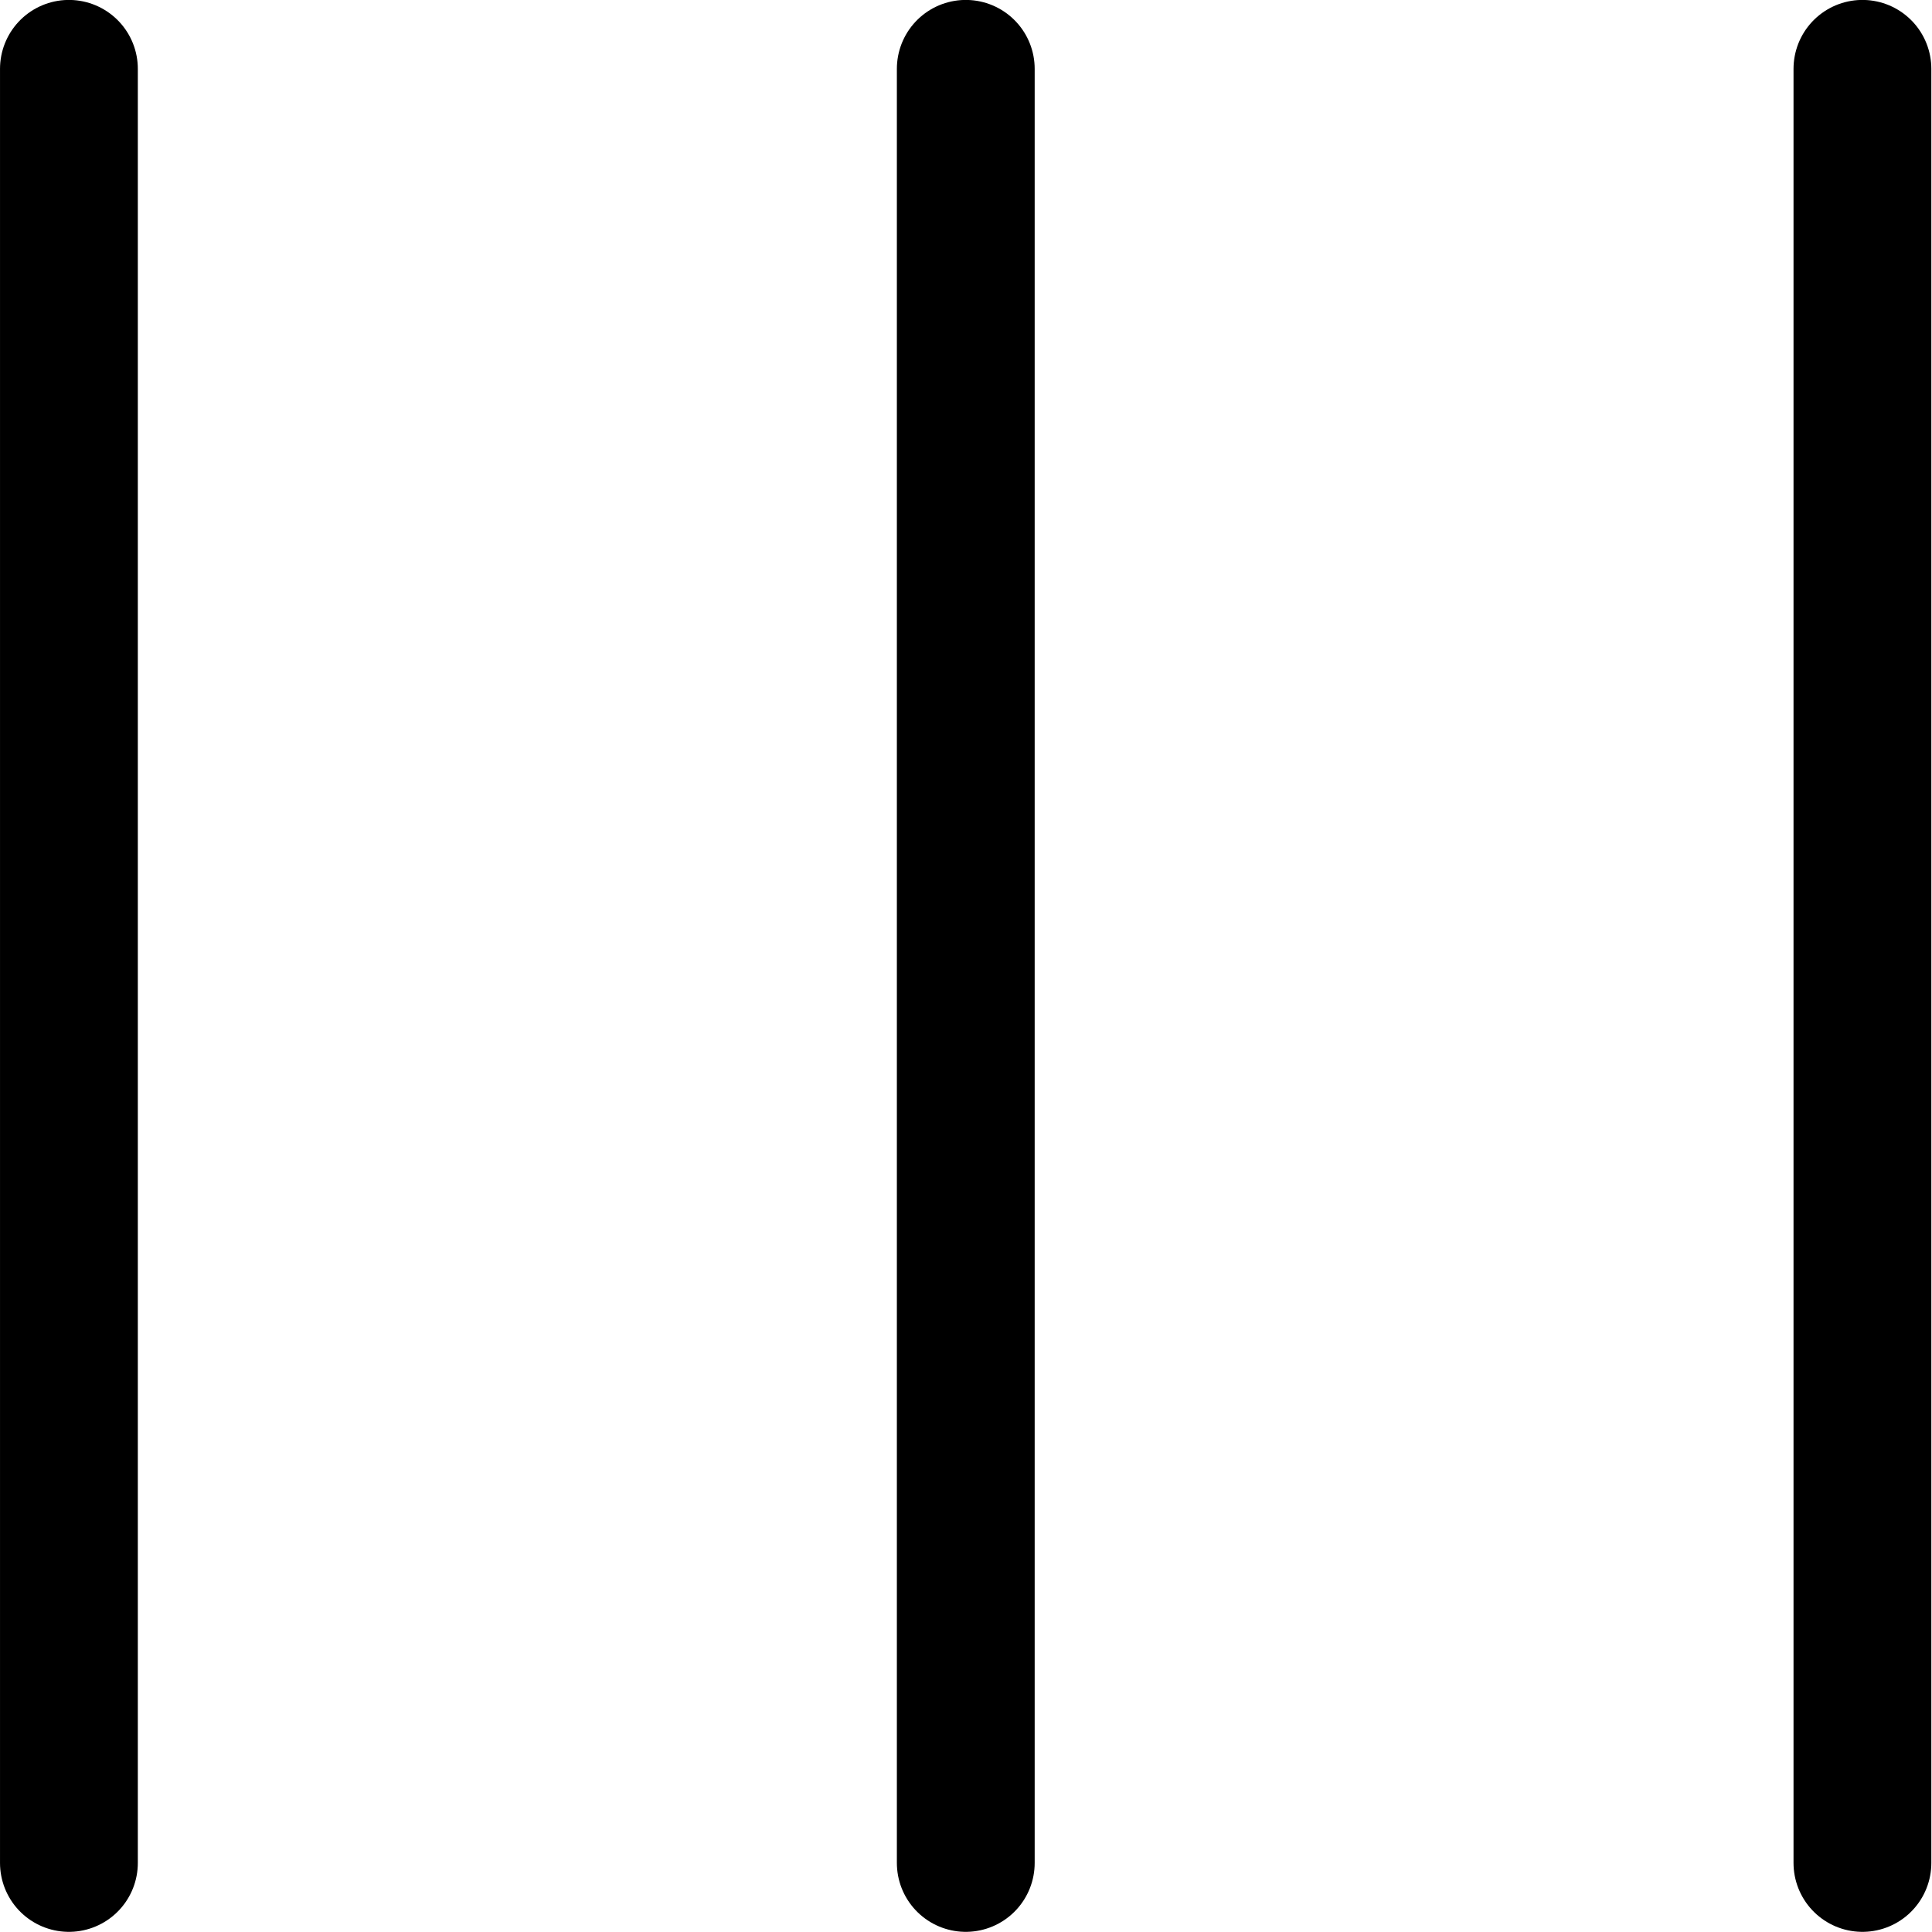
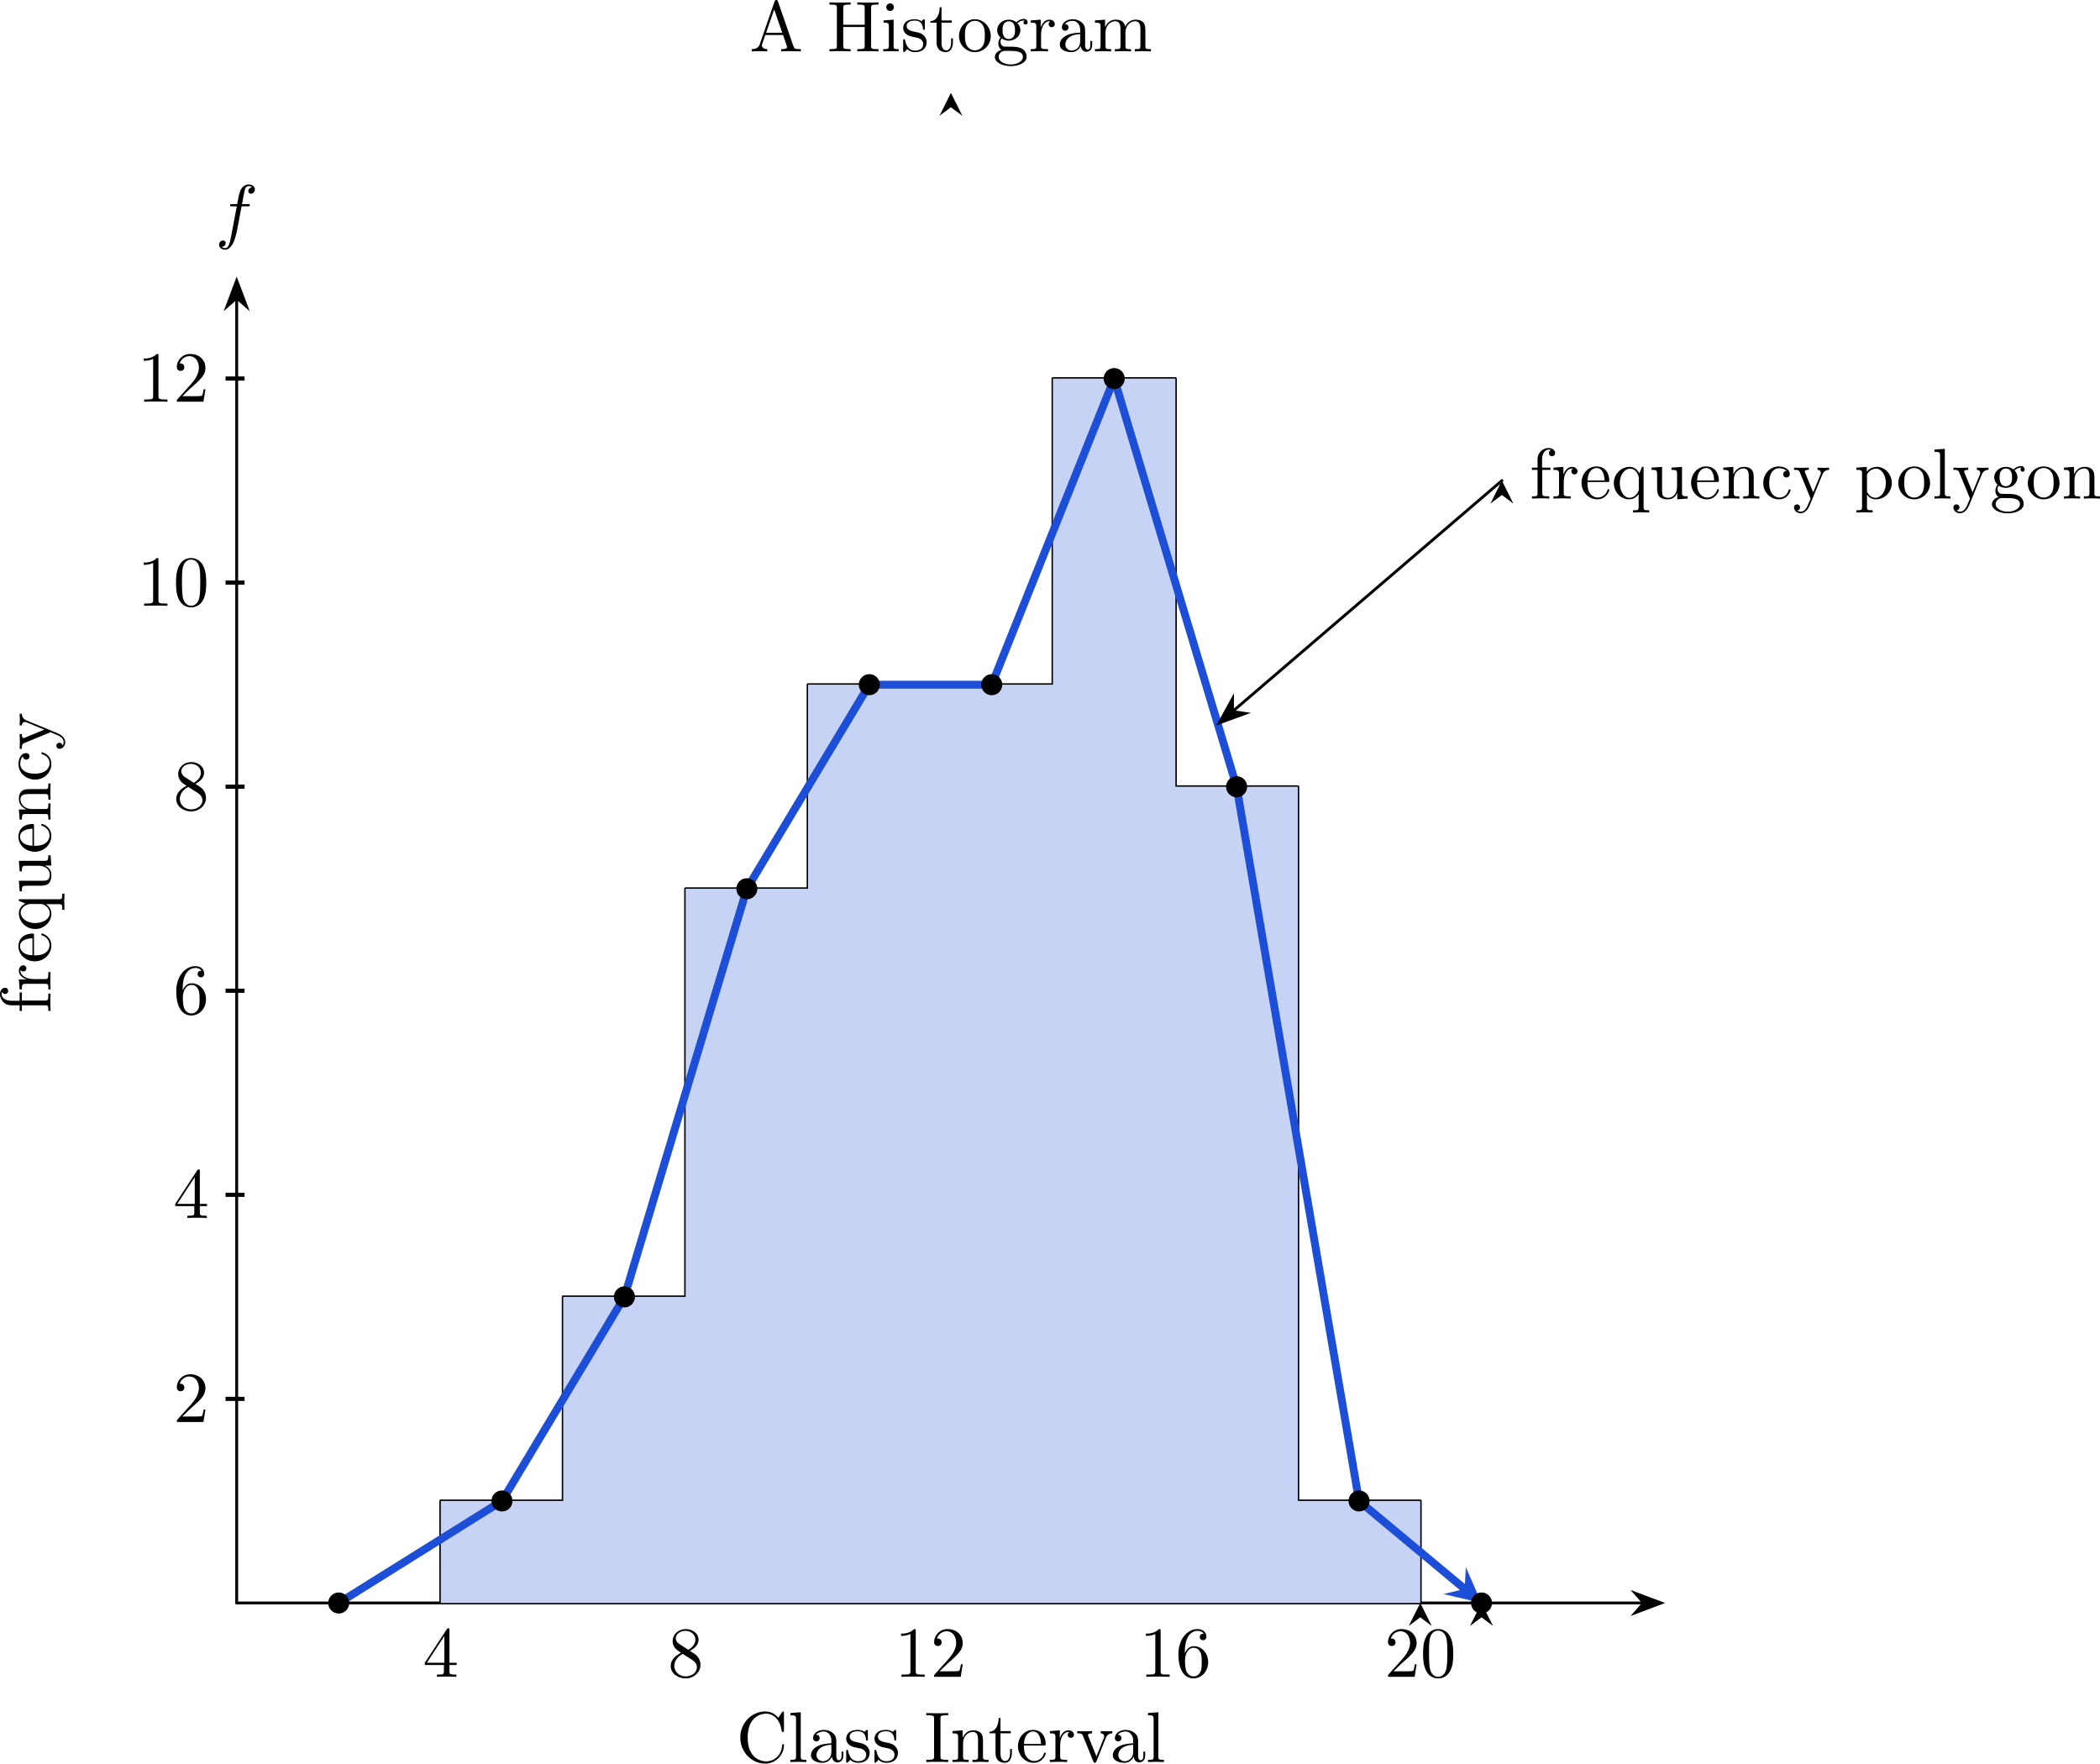
- <svg xmlns="http://www.w3.org/2000/svg" version="1.1" width="13.675pt" height="13.68pt" viewBox="93.634 51.531 13.675 13.68">
+ <svg xmlns="http://www.w3.org/2000/svg" xmlns:xlink="http://www.w3.org/1999/xlink" version="1.1" width="408.398pt" height="342.976pt" viewBox="4.943 21.368 408.398 342.976">
+   <defs>
+     <use id="g18-45" xlink:href="#g13-45" transform="scale(.913242)" />
+     <use id="g18-48" xlink:href="#g13-48" transform="scale(.913242)" />
+     <use id="g18-49" xlink:href="#g13-49" transform="scale(.913242)" />
+     <use id="g18-50" xlink:href="#g13-50" transform="scale(.913242)" />
+     <use id="g18-52" xlink:href="#g13-52" transform="scale(.913242)" />
+     <use id="g18-54" xlink:href="#g13-54" transform="scale(.913242)" />
+     <use id="g18-56" xlink:href="#g13-56" transform="scale(.913242)" />
+     <use id="g18-65" xlink:href="#g13-65" transform="scale(.913242)" />
+     <use id="g18-67" xlink:href="#g13-67" transform="scale(.913242)" />
+     <use id="g18-72" xlink:href="#g13-72" transform="scale(.913242)" />
+     <use id="g18-73" xlink:href="#g13-73" transform="scale(.913242)" />
+     <use id="g18-97" xlink:href="#g13-97" transform="scale(.913242)" />
+     <use id="g18-99" xlink:href="#g13-99" transform="scale(.913242)" />
+     <use id="g18-101" xlink:href="#g13-101" transform="scale(.913242)" />
+     <use id="g18-102" xlink:href="#g13-102" transform="scale(.913242)" />
+     <use id="g18-103" xlink:href="#g13-103" transform="scale(.913242)" />
+     <use id="g18-105" xlink:href="#g13-105" transform="scale(.913242)" />
+     <use id="g18-108" xlink:href="#g13-108" transform="scale(.913242)" />
+     <use id="g18-109" xlink:href="#g13-109" transform="scale(.913242)" />
+     <use id="g18-110" xlink:href="#g13-110" transform="scale(.913242)" />
+     <use id="g18-111" xlink:href="#g13-111" transform="scale(.913242)" />
+     <use id="g18-112" xlink:href="#g13-112" transform="scale(.913242)" />
+     <use id="g18-113" xlink:href="#g13-113" transform="scale(.913242)" />
+     <use id="g18-114" xlink:href="#g13-114" transform="scale(.913242)" />
+     <use id="g18-115" xlink:href="#g13-115" transform="scale(.913242)" />
+     <use id="g18-116" xlink:href="#g13-116" transform="scale(.913242)" />
+     <use id="g18-117" xlink:href="#g13-117" transform="scale(.913242)" />
+     <use id="g18-118" xlink:href="#g13-118" transform="scale(.913242)" />
+     <use id="g18-121" xlink:href="#g13-121" transform="scale(.913242)" />
+     <use id="g16-102" xlink:href="#g8-102" transform="scale(.913242)" />
+     <path id="g13-45" d="M3.011-2.04V-2.673H.12V-2.04H3.011Z" />
+     <path id="g13-48" d="M5.018-3.491C5.018-4.364 4.964-5.236 4.582-6.044C4.08-7.091 3.185-7.265 2.727-7.265C2.073-7.265 1.276-6.982 .829-5.967C.48-5.215 .425-4.364 .425-3.491C.425-2.673 .469-1.691 .916-.862C1.385 .022 2.182 .24 2.716 .24C3.305 .24 4.135 .011 4.615-1.025C4.964-1.778 5.018-2.629 5.018-3.491ZM2.716 0C2.291 0 1.647-.273 1.451-1.32C1.331-1.975 1.331-2.978 1.331-3.622C1.331-4.32 1.331-5.04 1.418-5.629C1.625-6.927 2.444-7.025 2.716-7.025C3.076-7.025 3.796-6.829 4.004-5.749C4.113-5.138 4.113-4.309 4.113-3.622C4.113-2.804 4.113-2.062 3.993-1.364C3.829-.327 3.207 0 2.716 0Z" />
+     <path id="g13-49" d="M3.207-6.982C3.207-7.244 3.207-7.265 2.956-7.265C2.28-6.567 1.32-6.567 .971-6.567V-6.229C1.189-6.229 1.833-6.229 2.4-6.513V-.862C2.4-.469 2.367-.338 1.385-.338H1.036V0C1.418-.033 2.367-.033 2.804-.033S4.189-.033 4.571 0V-.338H4.222C3.24-.338 3.207-.458 3.207-.862V-6.982Z" />
+     <path id="g13-50" d="M1.385-.84L2.542-1.964C4.244-3.469 4.898-4.058 4.898-5.149C4.898-6.393 3.916-7.265 2.585-7.265C1.353-7.265 .545-6.262 .545-5.291C.545-4.68 1.091-4.68 1.124-4.68C1.309-4.68 1.691-4.811 1.691-5.258C1.691-5.542 1.495-5.825 1.113-5.825C1.025-5.825 1.004-5.825 .971-5.815C1.222-6.524 1.811-6.927 2.444-6.927C3.436-6.927 3.905-6.044 3.905-5.149C3.905-4.276 3.36-3.415 2.76-2.738L.665-.404C.545-.284 .545-.262 .545 0H4.593L4.898-1.898H4.625C4.571-1.571 4.495-1.091 4.385-.927C4.309-.84 3.589-.84 3.349-.84H1.385Z" />
+     <path id="g13-52" d="M3.207-1.8V-.851C3.207-.458 3.185-.338 2.378-.338H2.149V0C2.596-.033 3.164-.033 3.622-.033S4.658-.033 5.105 0V-.338H4.876C4.069-.338 4.047-.458 4.047-.851V-1.8H5.138V-2.138H4.047V-7.102C4.047-7.32 4.047-7.385 3.873-7.385C3.775-7.385 3.742-7.385 3.655-7.255L.305-2.138V-1.8H3.207ZM3.273-2.138H.611L3.273-6.207V-2.138Z" />
+     <path id="g13-54" d="M1.44-3.578V-3.84C1.44-6.6 2.793-6.993 3.349-6.993C3.611-6.993 4.069-6.927 4.309-6.556C4.145-6.556 3.709-6.556 3.709-6.065C3.709-5.727 3.971-5.564 4.211-5.564C4.385-5.564 4.713-5.662 4.713-6.087C4.713-6.742 4.233-7.265 3.327-7.265C1.931-7.265 .458-5.858 .458-3.447C.458-.535 1.724 .24 2.738 .24C3.949 .24 4.985-.785 4.985-2.225C4.985-3.611 4.015-4.658 2.804-4.658C2.062-4.658 1.658-4.102 1.44-3.578ZM2.738-.065C2.051-.065 1.724-.72 1.658-.884C1.462-1.396 1.462-2.269 1.462-2.465C1.462-3.316 1.811-4.407 2.793-4.407C2.967-4.407 3.469-4.407 3.807-3.731C4.004-3.327 4.004-2.771 4.004-2.236C4.004-1.713 4.004-1.167 3.818-.775C3.491-.12 2.989-.065 2.738-.065Z" />
+     <path id="g13-56" d="M1.778-4.985C1.276-5.313 1.233-5.684 1.233-5.869C1.233-6.535 1.942-6.993 2.716-6.993C3.513-6.993 4.211-6.425 4.211-5.64C4.211-5.018 3.785-4.495 3.131-4.113L1.778-4.985ZM3.371-3.949C4.156-4.353 4.691-4.92 4.691-5.64C4.691-6.644 3.72-7.265 2.727-7.265C1.636-7.265 .753-6.458 .753-5.444C.753-5.247 .775-4.756 1.233-4.244C1.353-4.113 1.756-3.84 2.029-3.655C1.396-3.338 .458-2.727 .458-1.647C.458-.491 1.571 .24 2.716 .24C3.949 .24 4.985-.665 4.985-1.833C4.985-2.225 4.865-2.716 4.451-3.175C4.244-3.404 4.069-3.513 3.371-3.949ZM2.28-3.491L3.622-2.64C3.927-2.433 4.44-2.105 4.44-1.44C4.44-.633 3.622-.065 2.727-.065C1.789-.065 1.004-.742 1.004-1.647C1.004-2.28 1.353-2.978 2.28-3.491Z" />
+     <path id="g13-65" d="M4.342-7.593C4.287-7.735 4.265-7.811 4.091-7.811S3.884-7.745 3.829-7.593L1.571-1.069C1.375-.513 .938-.349 .349-.338V0C.6-.011 1.069-.033 1.462-.033C1.8-.033 2.367-.011 2.716 0V-.338C2.171-.338 1.898-.611 1.898-.895C1.898-.927 1.909-1.036 1.92-1.058L2.422-2.487H5.116L5.695-.818C5.705-.775 5.727-.709 5.727-.665C5.727-.338 5.116-.338 4.822-.338V0C5.215-.033 5.978-.033 6.393-.033C6.862-.033 7.364-.022 7.822 0V-.338H7.625C6.971-.338 6.818-.415 6.698-.775L4.342-7.593ZM3.764-6.371L4.996-2.825H2.542L3.764-6.371Z" />
+     <path id="g13-67" d="M.611-3.731C.611-1.473 2.378 .24 4.407 .24C6.185 .24 7.255-1.276 7.255-2.542C7.255-2.651 7.255-2.727 7.113-2.727C6.993-2.727 6.993-2.662 6.982-2.553C6.895-.993 5.727-.098 4.538-.098C3.873-.098 1.735-.469 1.735-3.72C1.735-6.982 3.862-7.353 4.527-7.353C5.716-7.353 6.687-6.36 6.905-4.767C6.927-4.615 6.927-4.582 7.08-4.582C7.255-4.582 7.255-4.615 7.255-4.844V-7.429C7.255-7.615 7.255-7.691 7.135-7.691C7.091-7.691 7.047-7.691 6.96-7.56L6.415-6.753C6.011-7.145 5.455-7.691 4.407-7.691C2.367-7.691 .611-5.956 .611-3.731Z" />
+     <path id="g13-72" d="M6.687-6.6C6.687-6.993 6.709-7.113 7.549-7.113H7.811V-7.451C7.429-7.418 6.622-7.418 6.207-7.418S4.975-7.418 4.593-7.451V-7.113H4.855C5.695-7.113 5.716-6.993 5.716-6.6V-4.047H2.455V-6.6C2.455-6.993 2.476-7.113 3.316-7.113H3.578V-7.451C3.196-7.418 2.389-7.418 1.975-7.418S.742-7.418 .36-7.451V-7.113H.622C1.462-7.113 1.484-6.993 1.484-6.6V-.851C1.484-.458 1.462-.338 .622-.338H.36V0C.742-.033 1.549-.033 1.964-.033S3.196-.033 3.578 0V-.338H3.316C2.476-.338 2.455-.458 2.455-.851V-3.709H5.716V-.851C5.716-.458 5.695-.338 4.855-.338H4.593V0C4.975-.033 5.782-.033 6.196-.033S7.429-.033 7.811 0V-.338H7.549C6.709-.338 6.687-.458 6.687-.851V-6.6Z" />
+     <path id="g13-73" d="M2.455-6.6C2.455-6.993 2.487-7.113 3.349-7.113H3.633V-7.451C3.251-7.418 2.389-7.418 1.975-7.418C1.549-7.418 .687-7.418 .305-7.451V-7.113H.589C1.451-7.113 1.484-6.993 1.484-6.6V-.851C1.484-.458 1.451-.338 .589-.338H.305V0C.687-.033 1.549-.033 1.964-.033C2.389-.033 3.251-.033 3.633 0V-.338H3.349C2.487-.338 2.455-.458 2.455-.851V-6.6Z" />
+     <path id="g13-97" d="M3.633-.829C3.676-.393 3.971 .065 4.484 .065C4.713 .065 5.378-.087 5.378-.971V-1.582H5.105V-.971C5.105-.338 4.833-.273 4.713-.273C4.353-.273 4.309-.764 4.309-.818V-3C4.309-3.458 4.309-3.884 3.916-4.287C3.491-4.713 2.945-4.887 2.422-4.887C1.527-4.887 .775-4.375 .775-3.655C.775-3.327 .993-3.142 1.276-3.142C1.582-3.142 1.778-3.36 1.778-3.644C1.778-3.775 1.724-4.135 1.222-4.145C1.516-4.527 2.051-4.647 2.4-4.647C2.935-4.647 3.556-4.222 3.556-3.251V-2.847C3-2.815 2.236-2.782 1.549-2.455C.731-2.084 .458-1.516 .458-1.036C.458-.153 1.516 .12 2.204 .12C2.924 .12 3.425-.316 3.633-.829ZM3.556-2.618V-1.527C3.556-.491 2.771-.12 2.28-.12C1.745-.12 1.298-.502 1.298-1.047C1.298-1.647 1.756-2.553 3.556-2.618Z" />
+     <path id="g13-99" d="M1.276-2.378C1.276-4.156 2.171-4.615 2.749-4.615C2.847-4.615 3.535-4.604 3.916-4.211C3.469-4.178 3.404-3.851 3.404-3.709C3.404-3.425 3.6-3.207 3.905-3.207C4.189-3.207 4.407-3.393 4.407-3.72C4.407-4.462 3.578-4.887 2.738-4.887C1.375-4.887 .371-3.709 .371-2.356C.371-.96 1.451 .12 2.716 .12C4.178 .12 4.527-1.189 4.527-1.298S4.418-1.407 4.385-1.407C4.287-1.407 4.265-1.364 4.244-1.298C3.927-.284 3.218-.153 2.815-.153C2.236-.153 1.276-.622 1.276-2.378Z" />
+     <path id="g13-101" d="M1.222-2.749C1.287-4.375 2.204-4.647 2.575-4.647C3.698-4.647 3.807-3.175 3.807-2.749H1.222ZM1.211-2.52H4.255C4.495-2.52 4.527-2.52 4.527-2.749C4.527-3.829 3.938-4.887 2.575-4.887C1.309-4.887 .305-3.764 .305-2.4C.305-.938 1.451 .12 2.705 .12C4.036 .12 4.527-1.091 4.527-1.298C4.527-1.407 4.44-1.429 4.385-1.429C4.287-1.429 4.265-1.364 4.244-1.276C3.862-.153 2.88-.153 2.771-.153C2.225-.153 1.789-.48 1.538-.884C1.211-1.407 1.211-2.127 1.211-2.52Z" />
+     <path id="g13-102" d="M1.909-4.702V-5.967C1.909-6.927 2.433-7.451 2.913-7.451C2.945-7.451 3.109-7.451 3.273-7.375C3.142-7.331 2.945-7.189 2.945-6.916C2.945-6.665 3.12-6.447 3.415-6.447C3.731-6.447 3.895-6.665 3.895-6.927C3.895-7.331 3.491-7.691 2.913-7.691C2.149-7.691 1.222-7.113 1.222-5.956V-4.702H.36V-4.364H1.222V-.829C1.222-.338 1.102-.338 .371-.338V0C.796-.011 1.309-.033 1.615-.033C2.051-.033 2.564-.033 3 0V-.338H2.771C1.964-.338 1.942-.458 1.942-.851V-4.364H3.185V-4.702H1.909Z" />
+     <path id="g13-103" d="M2.422-1.876C1.473-1.876 1.473-2.967 1.473-3.218C1.473-3.513 1.484-3.862 1.647-4.135C1.735-4.265 1.985-4.571 2.422-4.571C3.371-4.571 3.371-3.48 3.371-3.229C3.371-2.935 3.36-2.585 3.196-2.313C3.109-2.182 2.858-1.876 2.422-1.876ZM1.156-1.451C1.156-1.495 1.156-1.745 1.342-1.964C1.767-1.658 2.215-1.625 2.422-1.625C3.436-1.625 4.189-2.378 4.189-3.218C4.189-3.622 4.015-4.025 3.742-4.276C4.135-4.647 4.527-4.702 4.724-4.702C4.745-4.702 4.8-4.702 4.833-4.691C4.713-4.647 4.658-4.527 4.658-4.396C4.658-4.211 4.8-4.08 4.975-4.08C5.084-4.08 5.291-4.156 5.291-4.407C5.291-4.593 5.16-4.942 4.735-4.942C4.516-4.942 4.036-4.876 3.578-4.429C3.12-4.789 2.662-4.822 2.422-4.822C1.407-4.822 .655-4.069 .655-3.229C.655-2.749 .895-2.335 1.167-2.105C1.025-1.942 .829-1.582 .829-1.2C.829-.862 .971-.447 1.309-.229C.655-.044 .305 .425 .305 .862C.305 1.647 1.385 2.247 2.716 2.247C4.004 2.247 5.138 1.691 5.138 .84C5.138 .458 4.985-.098 4.429-.404C3.851-.709 3.218-.709 2.553-.709C2.28-.709 1.811-.709 1.735-.72C1.385-.764 1.156-1.102 1.156-1.451ZM2.727 1.996C1.625 1.996 .873 1.44 .873 .862C.873 .36 1.287-.044 1.767-.076H2.411C3.349-.076 4.571-.076 4.571 .862C4.571 1.451 3.796 1.996 2.727 1.996Z" />
+     <path id="g13-105" d="M1.931-4.822L.404-4.702V-4.364C1.113-4.364 1.211-4.298 1.211-3.764V-.829C1.211-.338 1.091-.338 .36-.338V0C.709-.011 1.298-.033 1.56-.033C1.942-.033 2.324-.011 2.695 0V-.338C1.975-.338 1.931-.393 1.931-.818V-4.822ZM1.975-6.72C1.975-7.069 1.702-7.298 1.396-7.298C1.058-7.298 .818-7.004 .818-6.72C.818-6.425 1.058-6.142 1.396-6.142C1.702-6.142 1.975-6.371 1.975-6.72Z" />
+     <path id="g13-108" d="M1.931-7.571L.36-7.451V-7.113C1.124-7.113 1.211-7.036 1.211-6.502V-.829C1.211-.338 1.091-.338 .36-.338V0C.72-.011 1.298-.033 1.571-.033S2.378-.011 2.782 0V-.338C2.051-.338 1.931-.338 1.931-.829V-7.571Z" />
+     <path id="g13-109" d="M1.2-3.753V-.829C1.2-.338 1.08-.338 .349-.338V0C.731-.011 1.287-.033 1.582-.033C1.865-.033 2.433-.011 2.804 0V-.338C2.073-.338 1.953-.338 1.953-.829V-2.836C1.953-3.971 2.727-4.582 3.425-4.582C4.113-4.582 4.233-3.993 4.233-3.371V-.829C4.233-.338 4.113-.338 3.382-.338V0C3.764-.011 4.32-.033 4.615-.033C4.898-.033 5.465-.011 5.836 0V-.338C5.105-.338 4.985-.338 4.985-.829V-2.836C4.985-3.971 5.76-4.582 6.458-4.582C7.145-4.582 7.265-3.993 7.265-3.371V-.829C7.265-.338 7.145-.338 6.415-.338V0C6.796-.011 7.353-.033 7.647-.033C7.931-.033 8.498-.011 8.869 0V-.338C8.302-.338 8.029-.338 8.018-.665V-2.749C8.018-3.687 8.018-4.025 7.68-4.418C7.527-4.604 7.167-4.822 6.535-4.822C5.618-4.822 5.138-4.167 4.953-3.753C4.8-4.702 3.993-4.822 3.502-4.822C2.705-4.822 2.193-4.353 1.887-3.676V-4.822L.349-4.702V-4.364C1.113-4.364 1.2-4.287 1.2-3.753Z" />
+     <path id="g13-110" d="M1.2-3.753V-.829C1.2-.338 1.08-.338 .349-.338V0C.731-.011 1.287-.033 1.582-.033C1.865-.033 2.433-.011 2.804 0V-.338C2.073-.338 1.953-.338 1.953-.829V-2.836C1.953-3.971 2.727-4.582 3.425-4.582C4.113-4.582 4.233-3.993 4.233-3.371V-.829C4.233-.338 4.113-.338 3.382-.338V0C3.764-.011 4.32-.033 4.615-.033C4.898-.033 5.465-.011 5.836 0V-.338C5.269-.338 4.996-.338 4.985-.665V-2.749C4.985-3.687 4.985-4.025 4.647-4.418C4.495-4.604 4.135-4.822 3.502-4.822C2.705-4.822 2.193-4.353 1.887-3.676V-4.822L.349-4.702V-4.364C1.113-4.364 1.2-4.287 1.2-3.753Z" />
+     <path id="g13-111" d="M5.138-2.335C5.138-3.731 4.047-4.887 2.727-4.887C1.364-4.887 .305-3.698 .305-2.335C.305-.927 1.44 .12 2.716 .12C4.036 .12 5.138-.949 5.138-2.335ZM2.727-.153C2.258-.153 1.778-.382 1.484-.884C1.211-1.364 1.211-2.029 1.211-2.422C1.211-2.847 1.211-3.436 1.473-3.916C1.767-4.418 2.28-4.647 2.716-4.647C3.196-4.647 3.665-4.407 3.949-3.938S4.233-2.836 4.233-2.422C4.233-2.029 4.233-1.44 3.993-.96C3.753-.469 3.273-.153 2.727-.153Z" />
+     <path id="g13-112" d="M1.876-4.102V-4.822L.305-4.702V-4.364C1.08-4.364 1.156-4.298 1.156-3.818V1.287C1.156 1.778 1.036 1.778 .305 1.778V2.116C.676 2.105 1.244 2.084 1.527 2.084C1.822 2.084 2.378 2.105 2.76 2.116V1.778C2.029 1.778 1.909 1.778 1.909 1.287V-.545V-.644C1.964-.469 2.422 .12 3.251 .12C4.549 .12 5.684-.949 5.684-2.356C5.684-3.742 4.625-4.822 3.404-4.822C2.553-4.822 2.095-4.342 1.876-4.102ZM1.909-1.244V-3.676C2.225-4.233 2.76-4.549 3.316-4.549C4.113-4.549 4.778-3.589 4.778-2.356C4.778-1.036 4.015-.12 3.207-.12C2.771-.12 2.356-.338 2.062-.785C1.909-1.015 1.909-1.025 1.909-1.244Z" />
+     <path id="g13-113" d="M4.145-.665V1.287C4.145 1.778 4.025 1.778 3.295 1.778V2.116C3.665 2.105 4.233 2.084 4.516 2.084C4.811 2.084 5.367 2.105 5.749 2.116V1.778C5.018 1.778 4.898 1.778 4.898 1.287V-4.822H4.658L4.244-3.829C4.102-4.135 3.655-4.822 2.782-4.822C1.516-4.822 .371-3.764 .371-2.345C.371-.982 1.429 .12 2.695 .12C3.458 .12 3.905-.349 4.145-.665ZM4.178-3.022V-1.484C4.178-1.135 3.982-.829 3.742-.567C3.6-.415 3.251-.12 2.738-.12C1.942-.12 1.276-1.091 1.276-2.345C1.276-3.644 2.04-4.549 2.847-4.549C3.72-4.549 4.178-3.6 4.178-3.022Z" />
+     <path id="g13-114" d="M1.822-3.622V-4.822L.305-4.702V-4.364C1.069-4.364 1.156-4.287 1.156-3.753V-.829C1.156-.338 1.036-.338 .305-.338V0C.731-.011 1.244-.033 1.549-.033C1.985-.033 2.498-.033 2.935 0V-.338H2.705C1.898-.338 1.876-.458 1.876-.851V-2.531C1.876-3.611 2.335-4.582 3.164-4.582C3.24-4.582 3.262-4.582 3.284-4.571C3.251-4.56 3.033-4.429 3.033-4.145C3.033-3.84 3.262-3.676 3.502-3.676C3.698-3.676 3.971-3.807 3.971-4.156S3.633-4.822 3.164-4.822C2.367-4.822 1.975-4.091 1.822-3.622Z" />
+     <path id="g13-115" d="M2.269-2.116C2.509-2.073 3.404-1.898 3.404-1.113C3.404-.556 3.022-.12 2.171-.12C1.255-.12 .862-.742 .655-1.669C.622-1.811 .611-1.855 .502-1.855C.36-1.855 .36-1.778 .36-1.582V-.142C.36 .044 .36 .12 .48 .12C.535 .12 .545 .109 .753-.098C.775-.12 .775-.142 .971-.349C1.451 .109 1.942 .12 2.171 .12C3.425 .12 3.927-.611 3.927-1.396C3.927-1.975 3.6-2.302 3.469-2.433C3.109-2.782 2.684-2.869 2.225-2.956C1.615-3.076 .884-3.218 .884-3.851C.884-4.233 1.167-4.68 2.105-4.68C3.305-4.68 3.36-3.698 3.382-3.36C3.393-3.262 3.491-3.262 3.513-3.262C3.655-3.262 3.655-3.316 3.655-3.524V-4.625C3.655-4.811 3.655-4.887 3.535-4.887C3.48-4.887 3.458-4.887 3.316-4.756C3.284-4.713 3.175-4.615 3.131-4.582C2.716-4.887 2.269-4.887 2.105-4.887C.775-4.887 .36-4.156 .36-3.545C.36-3.164 .535-2.858 .829-2.618C1.178-2.335 1.484-2.269 2.269-2.116Z" />
+     <path id="g13-116" d="M1.887-4.364H3.447V-4.702H1.887V-6.709H1.615C1.604-5.815 1.276-4.647 .207-4.604V-4.364H1.135V-1.353C1.135-.011 2.149 .12 2.542 .12C3.316 .12 3.622-.655 3.622-1.353V-1.975H3.349V-1.375C3.349-.567 3.022-.153 2.618-.153C1.887-.153 1.887-1.145 1.887-1.331V-4.364Z" />
+     <path id="g13-117" d="M4.265-.862V.12L5.836 0V-.338C5.073-.338 4.985-.415 4.985-.949V-4.822L3.382-4.702V-4.364C4.145-4.364 4.233-4.287 4.233-3.753V-1.811C4.233-.862 3.709-.12 2.913-.12C1.996-.12 1.953-.633 1.953-1.2V-4.822L.349-4.702V-4.364C1.2-4.364 1.2-4.331 1.2-3.36V-1.724C1.2-.873 1.2 .12 2.858 .12C3.469 .12 3.949-.185 4.265-.862Z" />
+     <path id="g13-118" d="M4.538-3.633C4.636-3.884 4.822-4.353 5.542-4.364V-4.702C5.291-4.68 4.975-4.669 4.724-4.669C4.462-4.669 3.96-4.691 3.775-4.702V-4.364C4.178-4.353 4.298-4.102 4.298-3.895C4.298-3.796 4.276-3.753 4.233-3.633L3.12-.851L1.898-3.895C1.833-4.036 1.833-4.058 1.833-4.08C1.833-4.364 2.258-4.364 2.455-4.364V-4.702C2.127-4.691 1.516-4.669 1.265-4.669C.971-4.669 .535-4.68 .207-4.702V-4.364C.895-4.364 .938-4.298 1.08-3.96L2.651-.087C2.716 .065 2.738 .12 2.88 .12S3.065 .022 3.109-.087L4.538-3.633Z" />
+     <path id="g13-121" d="M4.527-3.665C4.811-4.353 5.367-4.364 5.542-4.364V-4.702C5.291-4.68 4.975-4.669 4.724-4.669C4.527-4.669 4.015-4.691 3.775-4.702V-4.364C4.113-4.353 4.287-4.167 4.287-3.895C4.287-3.785 4.276-3.764 4.222-3.633L3.12-.949L1.909-3.884C1.865-3.993 1.844-4.036 1.844-4.08C1.844-4.364 2.247-4.364 2.455-4.364V-4.702C2.171-4.691 1.451-4.669 1.265-4.669C.971-4.669 .535-4.68 .207-4.702V-4.364C.731-4.364 .938-4.364 1.091-3.982L2.727 0C2.673 .142 2.52 .502 2.455 .644C2.215 1.244 1.909 1.996 1.211 1.996C1.156 1.996 .905 1.996 .698 1.8C1.036 1.756 1.124 1.516 1.124 1.342C1.124 1.058 .916 .884 .665 .884C.447 .884 .207 1.025 .207 1.353C.207 1.844 .665 2.236 1.211 2.236C1.898 2.236 2.345 1.615 2.607 .993L4.527-3.665Z" />
+     <path id="g8-102" d="M4.004-4.364H4.942C5.16-4.364 5.269-4.364 5.269-4.582C5.269-4.702 5.16-4.702 4.975-4.702H4.069L4.298-5.945C4.342-6.175 4.495-6.949 4.56-7.08C4.658-7.287 4.844-7.451 5.073-7.451C5.116-7.451 5.4-7.451 5.607-7.255C5.127-7.211 5.018-6.829 5.018-6.665C5.018-6.415 5.215-6.284 5.422-6.284C5.705-6.284 6.022-6.524 6.022-6.938C6.022-7.44 5.52-7.691 5.073-7.691C4.702-7.691 4.015-7.495 3.687-6.415C3.622-6.185 3.589-6.076 3.327-4.702H2.575C2.367-4.702 2.247-4.702 2.247-4.495C2.247-4.364 2.345-4.364 2.553-4.364H3.273L2.455-.055C2.258 1.004 2.073 1.996 1.505 1.996C1.462 1.996 1.189 1.996 .982 1.8C1.484 1.767 1.582 1.375 1.582 1.211C1.582 .96 1.385 .829 1.178 .829C.895 .829 .578 1.069 .578 1.484C.578 1.975 1.058 2.236 1.505 2.236C2.105 2.236 2.542 1.593 2.738 1.178C3.087 .491 3.338-.829 3.349-.905L4.004-4.364Z" />
+   </defs>
  <g id="page1" transform="matrix(1.4 0 0 1.4 0 0)">
-     <path d="M67.23 46.23V37.156" stroke="#000" fill="none" stroke-width=".697" stroke-linecap="round" stroke-linejoin="round" />
-     <path d="M71.766 46.23V37.156" stroke="#000" fill="none" stroke-width=".697" stroke-miterlimit="10" stroke-linecap="round" stroke-linejoin="round" />
-     <path d="M76.301 46.23V37.156" stroke="#000" fill="none" stroke-width=".697" stroke-miterlimit="10" stroke-linecap="round" stroke-linejoin="round" />
+     <path d="M36.41 237.934H231.774" stroke="#000" fill="none" stroke-width=".399" stroke-linecap="round" stroke-linejoin="round" />
+     <path d="M234.269 237.934L230.699 236.59L231.875 237.934L230.699 239.281Z" />
+     <path d="M234.269 237.934L230.699 236.59L231.875 237.934L230.699 239.281Z" stroke="#000" fill="none" stroke-width=".399" stroke-miterlimit="10" stroke-linecap="round" />
+     <path d="M36.41 237.934V56.746" stroke="#000" fill="none" stroke-width=".399" stroke-miterlimit="10" stroke-linecap="round" stroke-linejoin="round" />
+     <path d="M36.41 54.25L35.066 57.82L36.41 56.644L37.758 57.82Z" />
+     <path d="M36.41 54.25L35.066 57.82L36.41 56.644L37.758 57.82Z" stroke="#000" fill="none" stroke-width=".399" stroke-miterlimit="10" stroke-linecap="round" />
+     <g transform="matrix(1 0 0 1 25.37178 -190.0267)">
+       <use x="8.064" y="237.935" xlink:href="#g16-102" />
+     </g>
+     <path d="M64.758 237.934V223.762H81.766V237.934ZM81.766 237.934V195.414H98.773V237.934ZM98.773 237.934V138.723H115.781V237.934ZM115.781 237.934V110.375H132.789V237.934ZM132.789 237.934V110.375H149.797V237.934ZM149.797 237.934V67.855H166.805V237.934ZM166.805 237.934V124.547H183.813V237.934ZM183.813 237.934V223.762H200.821V237.934Z" stroke="#000" fill="none" stroke-width=".399" stroke-miterlimit="10" stroke-linecap="round" stroke-linejoin="round" />
+     <path d="M64.758 237.934V223.762H81.766V237.934ZM81.766 237.934V195.414H98.773V237.934ZM98.773 237.934V138.723H115.781V237.934ZM115.781 237.934V110.375H132.789V237.934ZM132.789 237.934V110.375H149.797V237.934ZM149.797 237.934V67.855H166.805V237.934ZM166.805 237.934V124.547H183.813V237.934ZM183.813 237.934V223.762H200.821V237.934Z" fill="#c7d3f5" />
+     <path d="M50.586 237.934L73.262 223.762L90.27 195.414L107.277 138.723L124.285 110.375H141.293L158.301 67.855L175.309 124.547L192.317 223.762L206.992 235.988" stroke="#1d4ed8" fill="none" stroke-width="1.096" stroke-miterlimit="10" stroke-linecap="round" stroke-linejoin="round" />
+     <path d="M209.328 237.934L207.148 232.957L206.992 235.988L204.035 236.692" fill="#1d4ed8" />
+     <path d="M209.328 237.934L207.73 241.122L209.328 239.926L210.922 241.122" />
+     <path d="M52.047 237.934C52.047 237.129 51.391 236.473 50.586 236.473C49.777 236.473 49.121 237.129 49.121 237.934C49.121 238.742 49.777 239.398 50.586 239.398C51.391 239.398 52.047 238.742 52.047 237.934Z" />
+     <path d="M74.723 223.762C74.723 222.953 74.07 222.301 73.262 222.301S71.801 222.953 71.801 223.762S72.453 225.223 73.262 225.223S74.723 224.57 74.723 223.762Z" />
+     <path d="M91.73 195.414C91.73 194.606 91.078 193.953 90.27 193.953S88.809 194.606 88.809 195.414S89.461 196.879 90.27 196.879S91.73 196.223 91.73 195.414Z" />
+     <path d="M108.738 138.723C108.738 137.914 108.086 137.258 107.277 137.258C106.469 137.258 105.816 137.914 105.816 138.723C105.816 139.527 106.469 140.184 107.277 140.184C108.086 140.184 108.738 139.527 108.738 138.723Z" />
+     <path d="M125.75 110.375C125.75 109.566 125.094 108.91 124.285 108.91C123.477 108.91 122.824 109.566 122.824 110.375S123.477 111.836 124.285 111.836C125.094 111.836 125.75 111.184 125.75 110.375Z" />
+     <path d="M142.758 110.375C142.758 109.566 142.102 108.91 141.293 108.91C140.485 108.91 139.832 109.566 139.832 110.375S140.485 111.836 141.293 111.836C142.102 111.836 142.758 111.184 142.758 110.375Z" />
+     <path d="M159.766 67.855C159.766 67.047 159.11 66.391 158.301 66.391C157.496 66.391 156.84 67.047 156.84 67.855C156.84 68.66 157.496 69.316 158.301 69.316C159.11 69.316 159.766 68.66 159.766 67.855Z" />
+     <path d="M176.774 124.547C176.774 123.738 176.117 123.086 175.309 123.086C174.504 123.086 173.848 123.738 173.848 124.547C173.848 125.355 174.504 126.012 175.309 126.012C176.117 126.012 176.774 125.355 176.774 124.547Z" />
+     <path d="M193.781 223.762C193.781 222.953 193.125 222.301 192.317 222.301C191.512 222.301 190.856 222.953 190.856 223.762S191.512 225.223 192.317 225.223C193.125 225.223 193.781 224.57 193.781 223.762Z" />
+     <path d="M210.789 237.934C210.789 237.129 210.133 236.473 209.328 236.473C208.52 236.473 207.863 237.129 207.863 237.934C207.863 238.742 208.52 239.398 209.328 239.398C210.133 239.398 210.789 238.742 210.789 237.934Z" />
+     <path d="M200.82 237.934L199.226 241.122L200.82 239.926L202.418 241.122" />
+     <g transform="matrix(1 0 0 1 26.68638 -26.202)">
+       <use x="8.064" y="237.935" xlink:href="#g18-45" />
+     </g>
+     <g transform="matrix(1 0 0 1 19.53018 -25.137)">
+       <use x="8.064" y="237.935" xlink:href="#g18-50" />
+     </g>
+     <g transform="matrix(1 0 0 1 19.53018 -53.483)">
+       <use x="8.064" y="237.935" xlink:href="#g18-52" />
+     </g>
+     <g transform="matrix(1 0 0 1 26.68638 -54.549)">
+       <use x="8.064" y="237.935" xlink:href="#g18-45" />
+     </g>
+     <g transform="matrix(1 0 0 1 26.68638 -82.896)">
+       <use x="8.064" y="237.935" xlink:href="#g18-45" />
+     </g>
+     <g transform="matrix(1 0 0 1 19.53018 -81.83)">
+       <use x="8.064" y="237.935" xlink:href="#g18-54" />
+     </g>
+     <g transform="matrix(1 0 0 1 26.68638 -111.242)">
+       <use x="8.064" y="237.935" xlink:href="#g18-45" />
+     </g>
+     <g transform="matrix(1 0 0 1 19.53018 -110.177)">
+       <use x="8.064" y="237.935" xlink:href="#g18-56" />
+     </g>
+     <g transform="matrix(1 0 0 1 26.68638 -139.5893)">
+       <use x="8.064" y="237.935" xlink:href="#g18-45" />
+     </g>
+     <g transform="matrix(1 0 0 1 14.54868 -138.5238)">
+       <use x="8.064" y="237.935" xlink:href="#g18-49" />
+       <use x="13.045" y="237.935" xlink:href="#g18-48" />
+     </g>
+     <g transform="matrix(1 0 0 1 26.68638 -167.9361)">
+       <use x="8.064" y="237.935" xlink:href="#g18-45" />
+     </g>
+     <g transform="matrix(1 0 0 1 14.54868 -166.8706)">
+       <use x="8.064" y="237.935" xlink:href="#g18-49" />
+       <use x="13.045" y="237.935" xlink:href="#g18-50" />
+     </g>
+     <g transform="matrix(1 0 0 1 54.20298 10.256)">
+       <use x="8.064" y="237.935" xlink:href="#g18-52" />
+     </g>
+     <g transform="matrix(1 0 0 1 88.21898 10.256)">
+       <use x="8.064" y="237.935" xlink:href="#g18-56" />
+     </g>
+     <g transform="matrix(1 0 0 1 119.7442 10.256)">
+       <use x="8.064" y="237.935" xlink:href="#g18-49" />
+       <use x="13.045" y="237.935" xlink:href="#g18-50" />
+     </g>
+     <g transform="matrix(1 0 0 1 153.7612 10.256)">
+       <use x="8.064" y="237.935" xlink:href="#g18-49" />
+       <use x="13.045" y="237.935" xlink:href="#g18-54" />
+     </g>
+     <g transform="matrix(1 0 0 1 187.7772 10.256)">
+       <use x="8.064" y="237.935" xlink:href="#g18-50" />
+       <use x="13.045" y="237.935" xlink:href="#g18-48" />
+     </g>
+     <path d="M135.625 28.168L134.031 31.355L135.625 30.16L137.218 31.355" />
+     <g transform="matrix(1 0 0 1 97.74118 22.092)">
+       <use x="8.064" y="237.935" xlink:href="#g18-67" />
+       <use x="15.259" y="237.935" xlink:href="#g18-108" />
+       <use x="18.026" y="237.935" xlink:href="#g18-97" />
+       <use x="23.008" y="237.935" xlink:href="#g18-115" />
+       <use x="26.938" y="237.935" xlink:href="#g18-115" />
+       <use x="34.188" y="237.935" xlink:href="#g18-73" />
+       <use x="37.786" y="237.935" xlink:href="#g18-110" />
+       <use x="43.044" y="237.935" xlink:href="#g18-116" />
+       <use x="46.918" y="237.935" xlink:href="#g18-101" />
+       <use x="51.346" y="237.935" xlink:href="#g18-114" />
+       <use x="55.248" y="237.935" xlink:href="#g18-118" />
+       <use x="59.953" y="237.935" xlink:href="#g18-97" />
+       <use x="64.934" y="237.935" xlink:href="#g18-108" />
+     </g>
+     <g transform="matrix(1 0 0 1 99.56818 -215.5387)">
+       <use x="8.064" y="237.935" xlink:href="#g18-65" />
+       <use x="18.857" y="237.935" xlink:href="#g18-72" />
+       <use x="26.329" y="237.935" xlink:href="#g18-105" />
+       <use x="29.096" y="237.935" xlink:href="#g18-115" />
+       <use x="33.026" y="237.935" xlink:href="#g18-116" />
+       <use x="36.9" y="237.935" xlink:href="#g18-111" />
+       <use x="41.882" y="237.935" xlink:href="#g18-103" />
+       <use x="46.863" y="237.935" xlink:href="#g18-114" />
+       <use x="50.765" y="237.935" xlink:href="#g18-97" />
+       <use x="55.746" y="237.935" xlink:href="#g18-109" />
+     </g>
+     <g transform="matrix(0 -1 1 0 -227.3805 164.0898)">
+       <use x="8.064" y="237.935" xlink:href="#g18-102" />
+       <use x="11.108" y="237.935" xlink:href="#g18-114" />
+       <use x="15.01" y="237.935" xlink:href="#g18-101" />
+       <use x="19.438" y="237.935" xlink:href="#g18-113" />
+       <use x="24.696" y="237.935" xlink:href="#g18-117" />
+       <use x="30.231" y="237.935" xlink:href="#g18-101" />
+       <use x="34.659" y="237.935" xlink:href="#g18-110" />
+       <use x="40.193" y="237.935" xlink:href="#g18-99" />
+       <use x="44.621" y="237.935" xlink:href="#g18-121" />
+     </g>
+     <path d="M212.16 82.027L174.801 114.051" stroke="#000" fill="none" stroke-width=".399" stroke-miterlimit="10" stroke-linecap="round" stroke-linejoin="round" />
+     <path d="M172.906 115.676L176.492 114.371L174.727 114.114L174.742 112.328Z" />
+     <path d="M172.906 115.676L176.492 114.371L174.727 114.114L174.742 112.328Z" stroke="#000" fill="none" stroke-width=".398" stroke-miterlimit="10" stroke-linecap="round" />
+     <path d="M212.16 82.027L210.567 85.215L212.16 84.02L213.754 85.215" />
+     <g transform="matrix(1 0 0 1 207.9322 -153.4168)">
+       <use x="8.064" y="237.935" xlink:href="#g18-102" />
+       <use x="11.108" y="237.935" xlink:href="#g18-114" />
+       <use x="15.01" y="237.935" xlink:href="#g18-101" />
+       <use x="19.438" y="237.935" xlink:href="#g18-113" />
+       <use x="24.696" y="237.935" xlink:href="#g18-117" />
+       <use x="30.231" y="237.935" xlink:href="#g18-101" />
+       <use x="34.659" y="237.935" xlink:href="#g18-110" />
+       <use x="40.193" y="237.935" xlink:href="#g18-99" />
+       <use x="44.621" y="237.935" xlink:href="#g18-121" />
+       <use x="53.2" y="237.935" xlink:href="#g18-112" />
+       <use x="59.012" y="237.935" xlink:href="#g18-111" />
+       <use x="63.993" y="237.935" xlink:href="#g18-108" />
+       <use x="66.761" y="237.935" xlink:href="#g18-121" />
+       <use x="72.019" y="237.935" xlink:href="#g18-103" />
+       <use x="77" y="237.935" xlink:href="#g18-111" />
+       <use x="81.981" y="237.935" xlink:href="#g18-110" />
+     </g>
  </g>
</svg>
